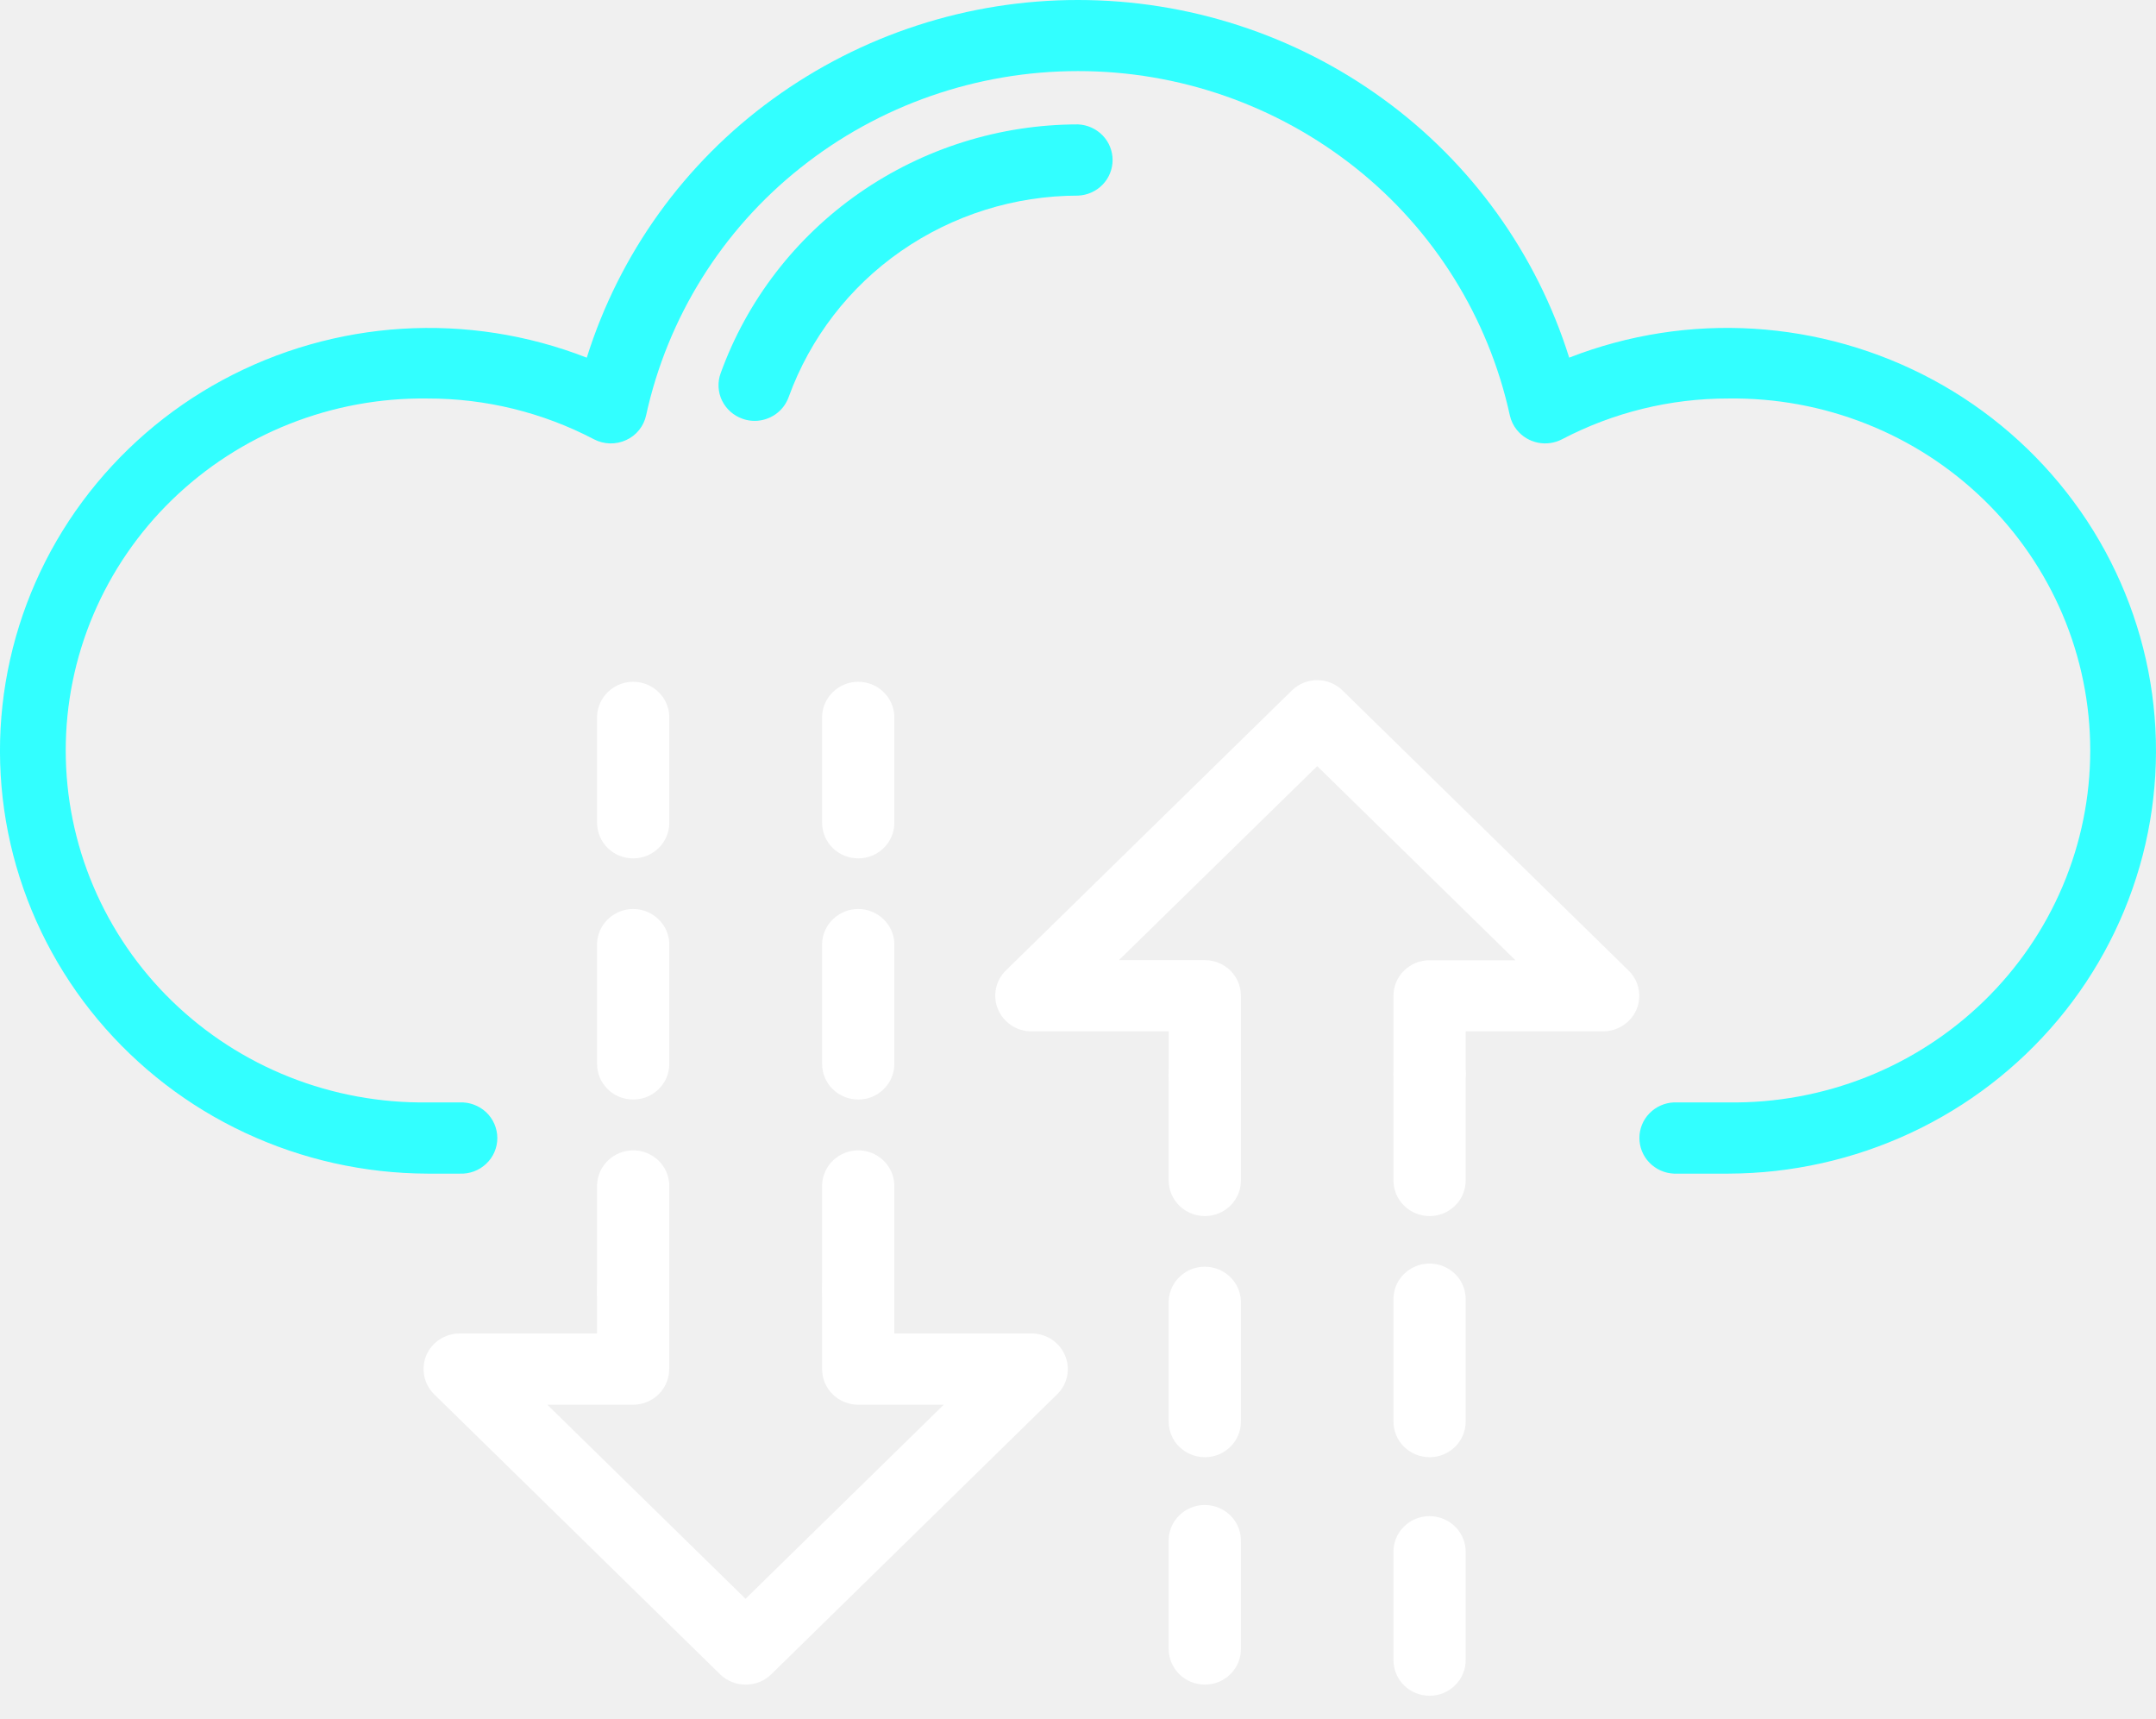
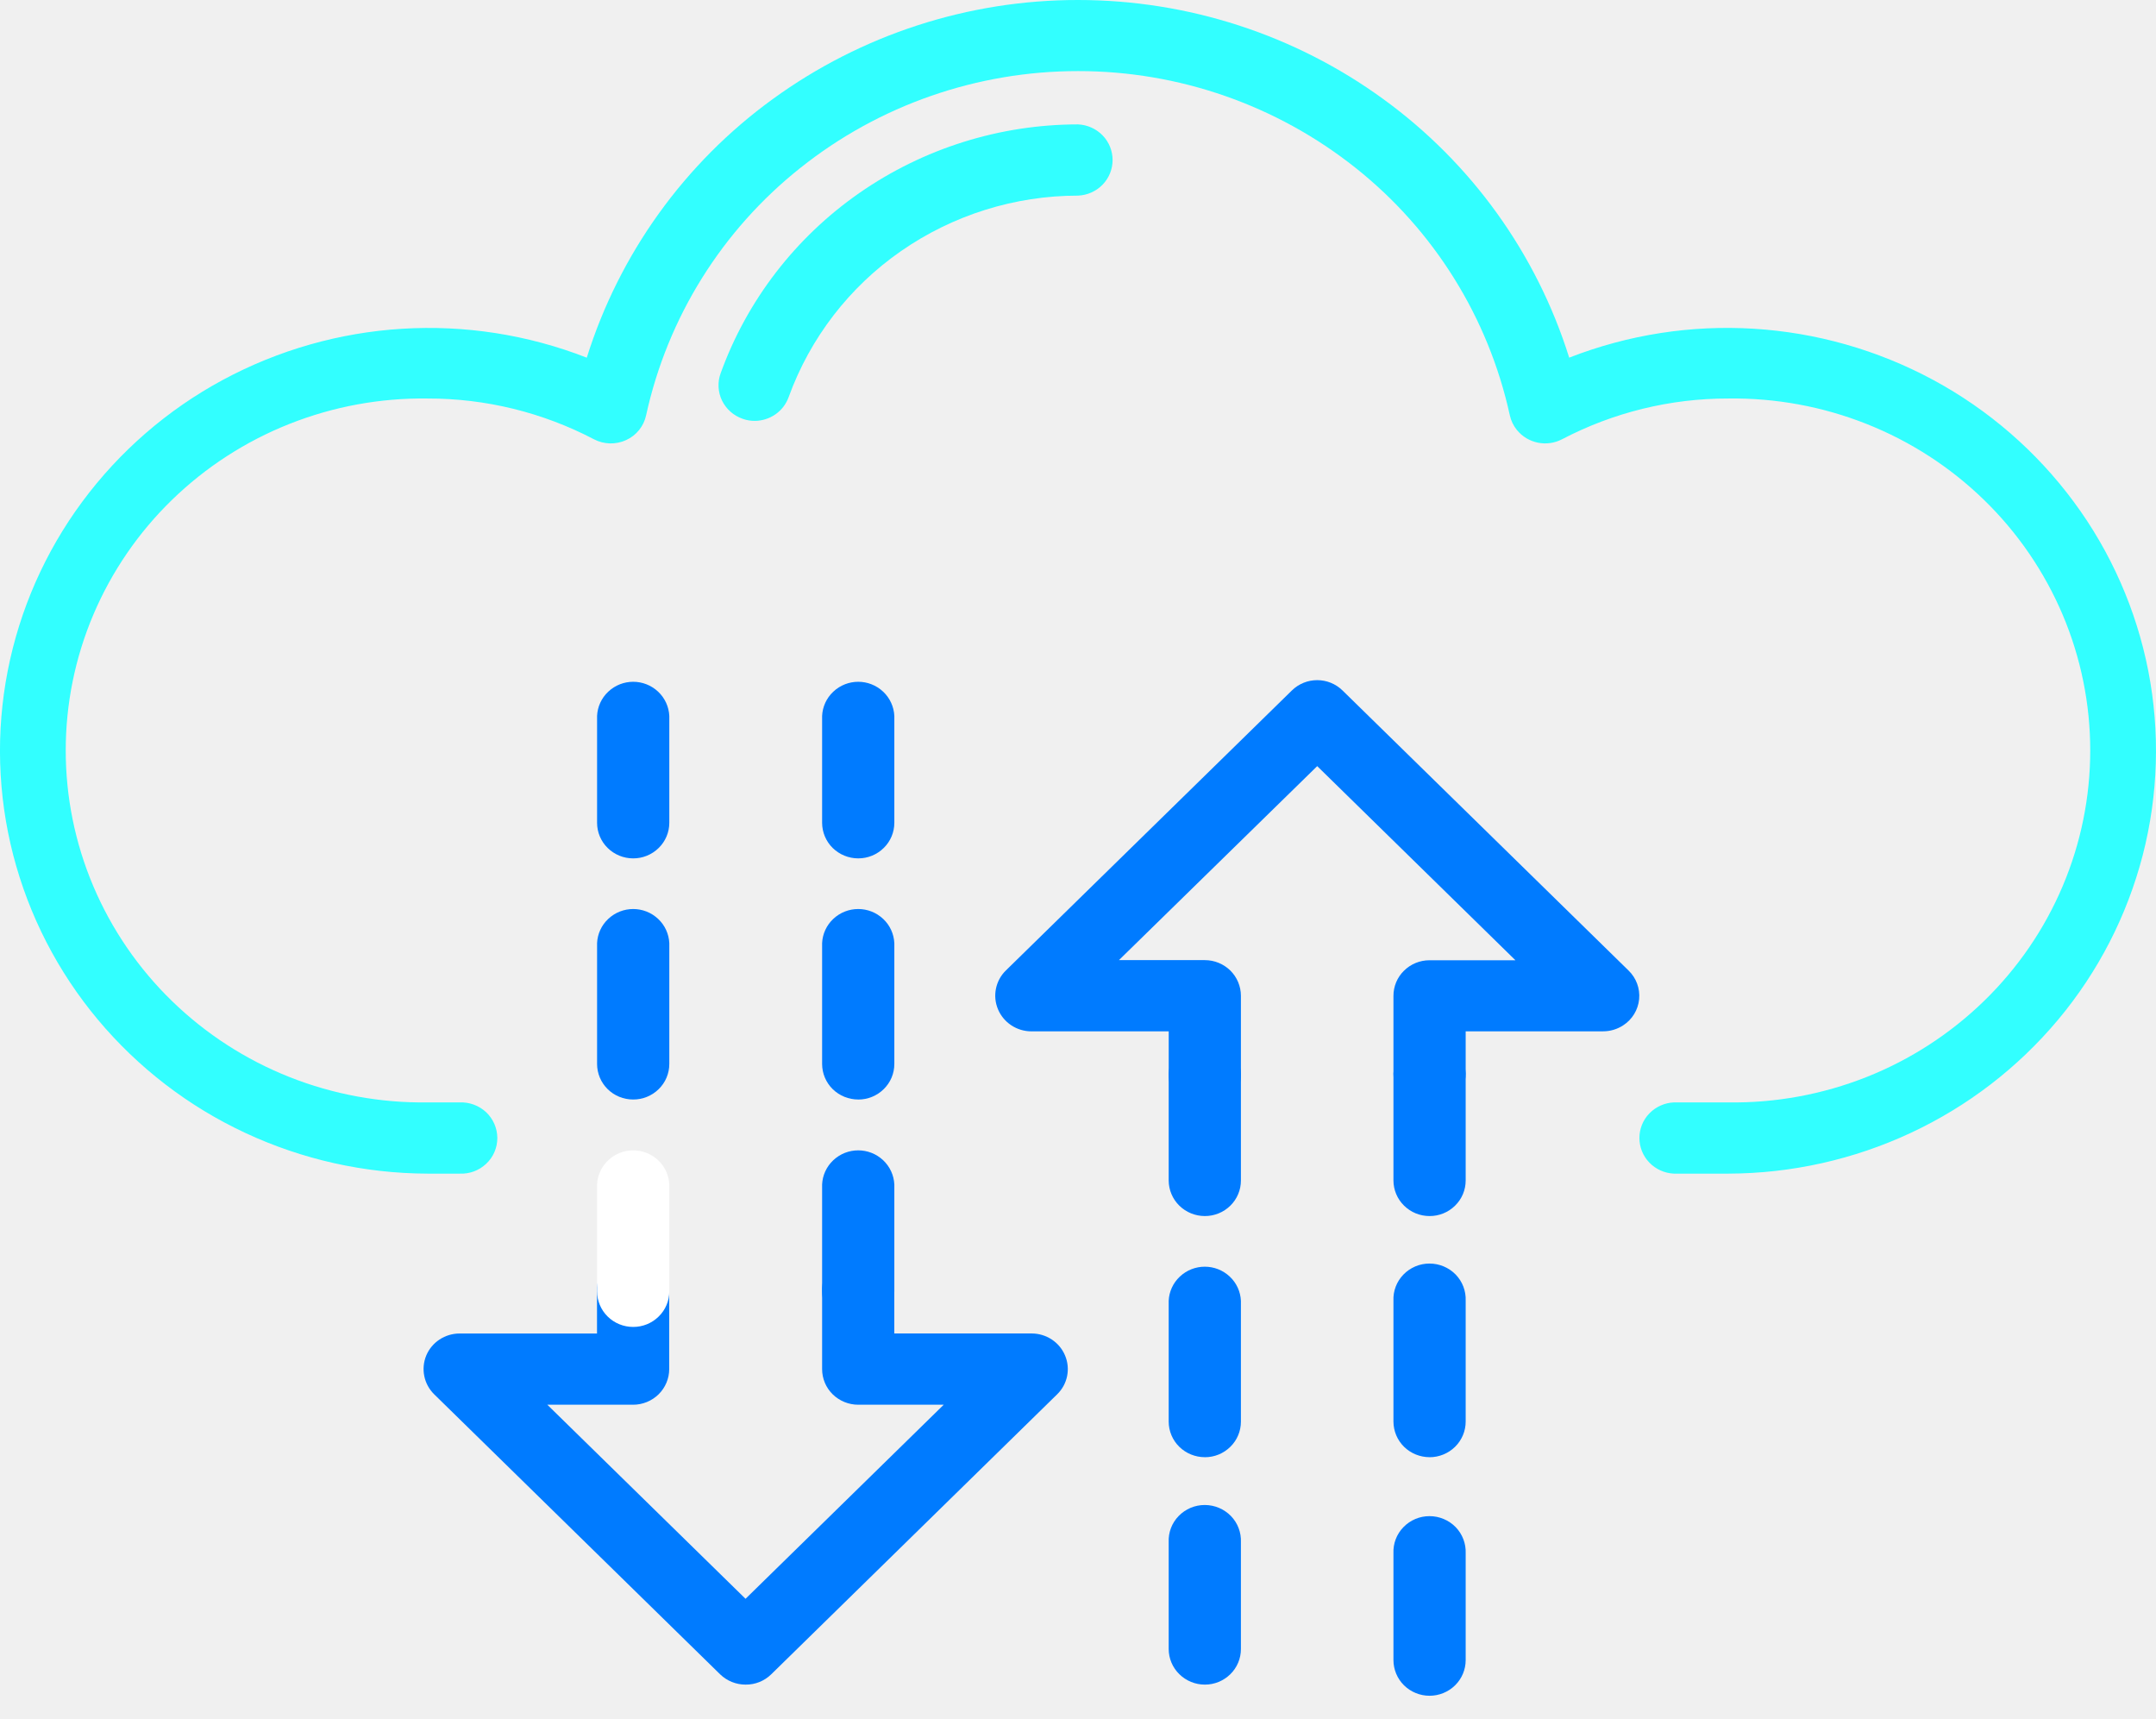
<svg xmlns="http://www.w3.org/2000/svg" width="64" height="51" fill="none">
-   <path d="M35.765 36.093a1.084 1.084 0 01-.758-.309 1.054 1.054 0 01-.315-.747v-3.171c.012-.273.13-.53.33-.719a1.081 1.081 0 011.484 0c.2.189.318.446.33.719v3.171a1.043 1.043 0 01-.313.747 1.072 1.072 0 01-.758.309zM35.765 43.25a1.086 1.086 0 01-.758-.308 1.053 1.053 0 01-.315-.747v-3.586c.012-.273.13-.53.33-.718a1.081 1.081 0 011.484 0c.2.188.318.446.33.718v3.586a1.043 1.043 0 01-.313.746 1.072 1.072 0 01-.758.31zM35.765 50a1.08 1.08 0 01-.758-.31 1.05 1.05 0 01-.315-.748v-3.17a1.045 1.045 0 01.297-.777 1.074 1.074 0 01.775-.326 1.088 1.088 0 01.775.326 1.056 1.056 0 01.297.778v3.17a1.043 1.043 0 01-.313.747 1.073 1.073 0 01-.758.31z" fill="#fff" />
-   <path d="M42.435 32.923a1.084 1.084 0 01-.758-.31 1.057 1.057 0 01-.313-.747v-2.307a1.042 1.042 0 01.313-.748 1.073 1.073 0 01.758-.31h2.55l-5.884-5.762-5.886 5.758h2.55a1.084 1.084 0 01.758.31 1.057 1.057 0 01.313.748v2.306a1.045 1.045 0 01-.297.778 1.074 1.074 0 01-.775.326 1.087 1.087 0 01-.775-.326 1.056 1.056 0 01-.296-.778v-1.25h-4.078c-.212 0-.42-.063-.596-.18a1.061 1.061 0 01-.394-.475 1.044 1.044 0 01.234-1.152l8.487-8.308a1.076 1.076 0 011.509 0l8.486 8.308a1.042 1.042 0 01-.157 1.628 1.082 1.082 0 01-.596.178h-4.08v1.252a1.045 1.045 0 01-.313.75 1.074 1.074 0 01-.76.311zM42.435 50.331a1.084 1.084 0 01-.758-.31 1.056 1.056 0 01-.313-.748v-3.17a1.045 1.045 0 01.297-.777 1.073 1.073 0 01.775-.326 1.086 1.086 0 01.775.326 1.057 1.057 0 01.297.778v3.17c0 .28-.113.549-.314.747a1.08 1.08 0 01-.759.31zM42.435 43.25a1.086 1.086 0 01-.758-.31 1.056 1.056 0 01-.313-.747v-3.586a1.045 1.045 0 01.297-.778 1.075 1.075 0 01.775-.326 1.087 1.087 0 01.775.326 1.056 1.056 0 01.297.778v3.586c0 .28-.113.55-.314.748a1.08 1.08 0 01-.759.31z" fill="#fff" />
-   <path d="M42.435 36.093c-.284 0-.556-.111-.757-.31a1.049 1.049 0 01-.314-.746v-3.171c.012-.273.13-.53.33-.719a1.082 1.082 0 011.484 0c.2.189.318.446.33.719v3.171a1.044 1.044 0 01-.314.747 1.071 1.071 0 01-.759.309z" fill="#fff" />
+   <path d="M35.765 36.093a1.084 1.084 0 01-.758-.309 1.054 1.054 0 01-.315-.747v-3.171c.012-.273.13-.53.33-.719a1.081 1.081 0 011.484 0c.2.189.318.446.33.719v3.171a1.043 1.043 0 01-.313.747 1.072 1.072 0 01-.758.309zM35.765 43.25a1.086 1.086 0 01-.758-.308 1.053 1.053 0 01-.315-.747v-3.586c.012-.273.13-.53.33-.718a1.081 1.081 0 011.484 0c.2.188.318.446.33.718v3.586a1.043 1.043 0 01-.313.746 1.072 1.072 0 01-.758.31zM35.765 50a1.08 1.08 0 01-.758-.31 1.05 1.05 0 01-.315-.748v-3.17a1.045 1.045 0 01.297-.777 1.074 1.074 0 01.775-.326 1.088 1.088 0 01.775.326 1.056 1.056 0 01.297.778v3.17a1.043 1.043 0 01-.313.747 1.073 1.073 0 01-.758.31z" fill="#007bff" />
+   <path d="M42.435 32.923a1.084 1.084 0 01-.758-.31 1.057 1.057 0 01-.313-.747v-2.307a1.042 1.042 0 01.313-.748 1.073 1.073 0 01.758-.31h2.55l-5.884-5.762-5.886 5.758h2.55a1.084 1.084 0 01.758.31 1.057 1.057 0 01.313.748v2.306a1.045 1.045 0 01-.297.778 1.074 1.074 0 01-.775.326 1.087 1.087 0 01-.775-.326 1.056 1.056 0 01-.296-.778v-1.25h-4.078c-.212 0-.42-.063-.596-.18a1.061 1.061 0 01-.394-.475 1.044 1.044 0 01.234-1.152l8.487-8.308a1.076 1.076 0 011.509 0l8.486 8.308a1.042 1.042 0 01-.157 1.628 1.082 1.082 0 01-.596.178h-4.08v1.252a1.045 1.045 0 01-.313.75 1.074 1.074 0 01-.76.311zM42.435 50.331a1.084 1.084 0 01-.758-.31 1.056 1.056 0 01-.313-.748v-3.17a1.045 1.045 0 01.297-.777 1.073 1.073 0 01.775-.326 1.086 1.086 0 01.775.326 1.057 1.057 0 01.297.778v3.17c0 .28-.113.549-.314.747a1.08 1.08 0 01-.759.31zM42.435 43.25a1.086 1.086 0 01-.758-.31 1.056 1.056 0 01-.313-.747v-3.586a1.045 1.045 0 01.297-.778 1.075 1.075 0 01.775-.326 1.087 1.087 0 01.775.326 1.056 1.056 0 01.297.778v3.586c0 .28-.113.55-.314.748a1.08 1.08 0 01-.759.31z" fill="#007bff" />
+   <path d="M42.435 36.093c-.284 0-.556-.111-.757-.31a1.049 1.049 0 01-.314-.746v-3.171c.012-.273.13-.53.33-.719a1.082 1.082 0 011.484 0c.2.189.318.446.33.719v3.171a1.044 1.044 0 01-.314.747 1.071 1.071 0 01-.759.309z" fill="#007bff" />
  <path d="M51.308 34.834H49.69a1.08 1.08 0 01-.728-.326 1.05 1.05 0 010-1.463 1.08 1.08 0 01.728-.325h1.617c1.403.02 2.797-.237 4.1-.753a10.61 10.61 0 003.486-2.255c1-.972 1.794-2.13 2.335-3.407a10.32 10.32 0 000-8.062 10.44 10.44 0 00-2.335-3.407c-1-.972-2.184-1.738-3.487-2.254a10.729 10.729 0 00-4.1-.754 10.598 10.598 0 00-4.938 1.21 1.084 1.084 0 01-1.34-.276 1.05 1.05 0 01-.21-.438 12.901 12.901 0 00-4.578-7.341A13.228 13.228 0 0032 2.11c-3 0-5.908 1.014-8.241 2.873a12.901 12.901 0 00-4.579 7.341 1.049 1.049 0 01-.594.738 1.085 1.085 0 01-.955-.024 10.598 10.598 0 00-4.939-1.21 10.729 10.729 0 00-4.1.754 10.609 10.609 0 00-3.486 2.254 10.44 10.44 0 00-2.335 3.407 10.32 10.32 0 000 8.062 10.439 10.439 0 002.335 3.407 10.61 10.61 0 003.487 2.255c1.302.516 2.696.772 4.1.753h.951a1.087 1.087 0 01.789.293 1.059 1.059 0 01.33.764 1.044 1.044 0 01-.33.764 1.074 1.074 0 01-.789.293h-.952a12.88 12.88 0 01-5.412-1.209 12.705 12.705 0 01-4.377-3.364 12.485 12.485 0 01-2.51-4.88 12.379 12.379 0 01-.164-5.469 12.462 12.462 0 012.211-5.018 12.676 12.676 0 014.167-3.614 12.894 12.894 0 0110.811-.664 15.048 15.048 0 015.52-7.675A15.403 15.403 0 0132 0c3.262 0 6.438 1.03 9.063 2.941a15.05 15.05 0 015.518 7.674 12.893 12.893 0 0110.812.665 12.675 12.675 0 014.166 3.614 12.46 12.46 0 012.212 5.018c.353 1.813.297 3.68-.165 5.47a12.486 12.486 0 01-2.509 4.88 12.706 12.706 0 01-4.377 3.363 12.88 12.88 0 01-5.412 1.209z" fill="#32FFFF" />
  <path d="M22.401 12.492c-.122 0-.243-.021-.357-.062a1.073 1.073 0 01-.611-.54 1.043 1.043 0 01-.042-.809c.78-2.16 2.218-4.03 4.117-5.352a11.385 11.385 0 016.493-2.037c.276.012.537.129.729.326a1.05 1.05 0 010 1.463 1.08 1.08 0 01-.729.325 9.217 9.217 0 00-5.255 1.647 9.014 9.014 0 00-3.334 4.33 1.06 1.06 0 01-.391.513 1.083 1.083 0 01-.62.196z" fill="#32FFFF" />
-   <path d="M25.477 39.384a1.082 1.082 0 01-.759-.309 1.054 1.054 0 01-.314-.747v-3.172c.012-.272.13-.53.33-.718a1.081 1.081 0 011.484 0c.2.189.317.446.33.718v3.172a1.043 1.043 0 01-.314.747 1.073 1.073 0 01-.757.309zM25.477 32.634a1.086 1.086 0 01-.759-.308 1.052 1.052 0 01-.314-.748v-3.585c.012-.273.13-.53.33-.718a1.081 1.081 0 011.484 0c.2.188.317.445.33.718v3.585a1.043 1.043 0 01-.314.747 1.073 1.073 0 01-.757.31zM25.477 25.477a1.084 1.084 0 01-.759-.309 1.053 1.053 0 01-.314-.747v-3.172c.012-.272.13-.53.33-.718a1.08 1.08 0 011.484 0c.2.189.317.446.33.718v3.172a1.043 1.043 0 01-.314.746 1.071 1.071 0 01-.757.31z" fill="#fff" />
-   <path d="M22.13 50a1.082 1.082 0 01-.755-.307l-8.487-8.31a1.052 1.052 0 01-.235-1.151c.081-.194.219-.359.395-.475.177-.116.384-.178.596-.178h4.078v-1.251a1.045 1.045 0 01.297-.778 1.072 1.072 0 01.775-.326 1.086 1.086 0 01.774.326 1.054 1.054 0 01.297.778v2.307c0 .28-.113.55-.314.748-.201.198-.474.31-.758.31h-2.546l5.884 5.76 5.883-5.76h-2.537c-.285 0-.558-.112-.76-.31a1.05 1.05 0 01-.313-.748v-2.307a1.045 1.045 0 01.297-.778 1.073 1.073 0 01.775-.326 1.086 1.086 0 01.774.326 1.055 1.055 0 01.297.778v1.25h4.078c.212 0 .42.063.596.179.177.116.314.282.395.475a1.042 1.042 0 01-.235 1.152l-8.487 8.31a1.07 1.07 0 01-.763.306zM18.794 25.477c-.284 0-.556-.112-.757-.31a1.048 1.048 0 01-.313-.746v-3.172c.012-.272.13-.53.33-.718a1.08 1.08 0 011.484 0c.2.189.317.446.33.718v3.172a1.044 1.044 0 01-.315.747 1.072 1.072 0 01-.759.309zM18.794 32.634c-.284 0-.556-.11-.757-.309a1.048 1.048 0 01-.313-.747v-3.585c.012-.273.13-.53.33-.718a1.081 1.081 0 011.484 0c.2.188.317.445.33.718v3.585a1.043 1.043 0 01-.315.748 1.074 1.074 0 01-.759.308z" fill="#fff" />
+   <path d="M25.477 39.384a1.082 1.082 0 01-.759-.309 1.054 1.054 0 01-.314-.747v-3.172c.012-.272.13-.53.33-.718a1.081 1.081 0 011.484 0c.2.189.317.446.33.718v3.172a1.043 1.043 0 01-.314.747 1.073 1.073 0 01-.757.309zM25.477 32.634a1.086 1.086 0 01-.759-.308 1.052 1.052 0 01-.314-.748v-3.585c.012-.273.13-.53.33-.718a1.081 1.081 0 011.484 0c.2.188.317.445.33.718v3.585a1.043 1.043 0 01-.314.747 1.073 1.073 0 01-.757.31zM25.477 25.477a1.084 1.084 0 01-.759-.309 1.053 1.053 0 01-.314-.747v-3.172c.012-.272.13-.53.33-.718a1.08 1.08 0 011.484 0c.2.189.317.446.33.718v3.172a1.043 1.043 0 01-.314.746 1.071 1.071 0 01-.757.31z" fill="#007bff" />
+   <path d="M22.13 50a1.082 1.082 0 01-.755-.307l-8.487-8.31a1.052 1.052 0 01-.235-1.151c.081-.194.219-.359.395-.475.177-.116.384-.178.596-.178h4.078v-1.251a1.045 1.045 0 01.297-.778 1.072 1.072 0 01.775-.326 1.086 1.086 0 01.774.326 1.054 1.054 0 01.297.778v2.307c0 .28-.113.55-.314.748-.201.198-.474.31-.758.31h-2.546l5.884 5.76 5.883-5.76h-2.537c-.285 0-.558-.112-.76-.31a1.05 1.05 0 01-.313-.748v-2.307a1.045 1.045 0 01.297-.778 1.073 1.073 0 01.775-.326 1.086 1.086 0 01.774.326 1.055 1.055 0 01.297.778v1.25h4.078c.212 0 .42.063.596.179.177.116.314.282.395.475a1.042 1.042 0 01-.235 1.152l-8.487 8.31a1.07 1.07 0 01-.763.306zM18.794 25.477c-.284 0-.556-.112-.757-.31a1.048 1.048 0 01-.313-.746v-3.172c.012-.272.13-.53.33-.718a1.08 1.08 0 011.484 0c.2.189.317.446.33.718v3.172a1.044 1.044 0 01-.315.747 1.072 1.072 0 01-.759.309zM18.794 32.634c-.284 0-.556-.11-.757-.309a1.048 1.048 0 01-.313-.747v-3.585c.012-.273.13-.53.33-.718a1.081 1.081 0 011.484 0c.2.188.317.445.33.718v3.585a1.043 1.043 0 01-.315.748 1.074 1.074 0 01-.759.308z" fill="#007bff" />
  <path d="M18.794 39.384c-.284 0-.556-.111-.757-.31a1.049 1.049 0 01-.313-.746v-3.172c.012-.272.13-.53.33-.718a1.081 1.081 0 011.484 0c.2.189.317.446.33.718v3.172a1.044 1.044 0 01-.315.747 1.073 1.073 0 01-.759.309z" fill="#fff" />
</svg>
